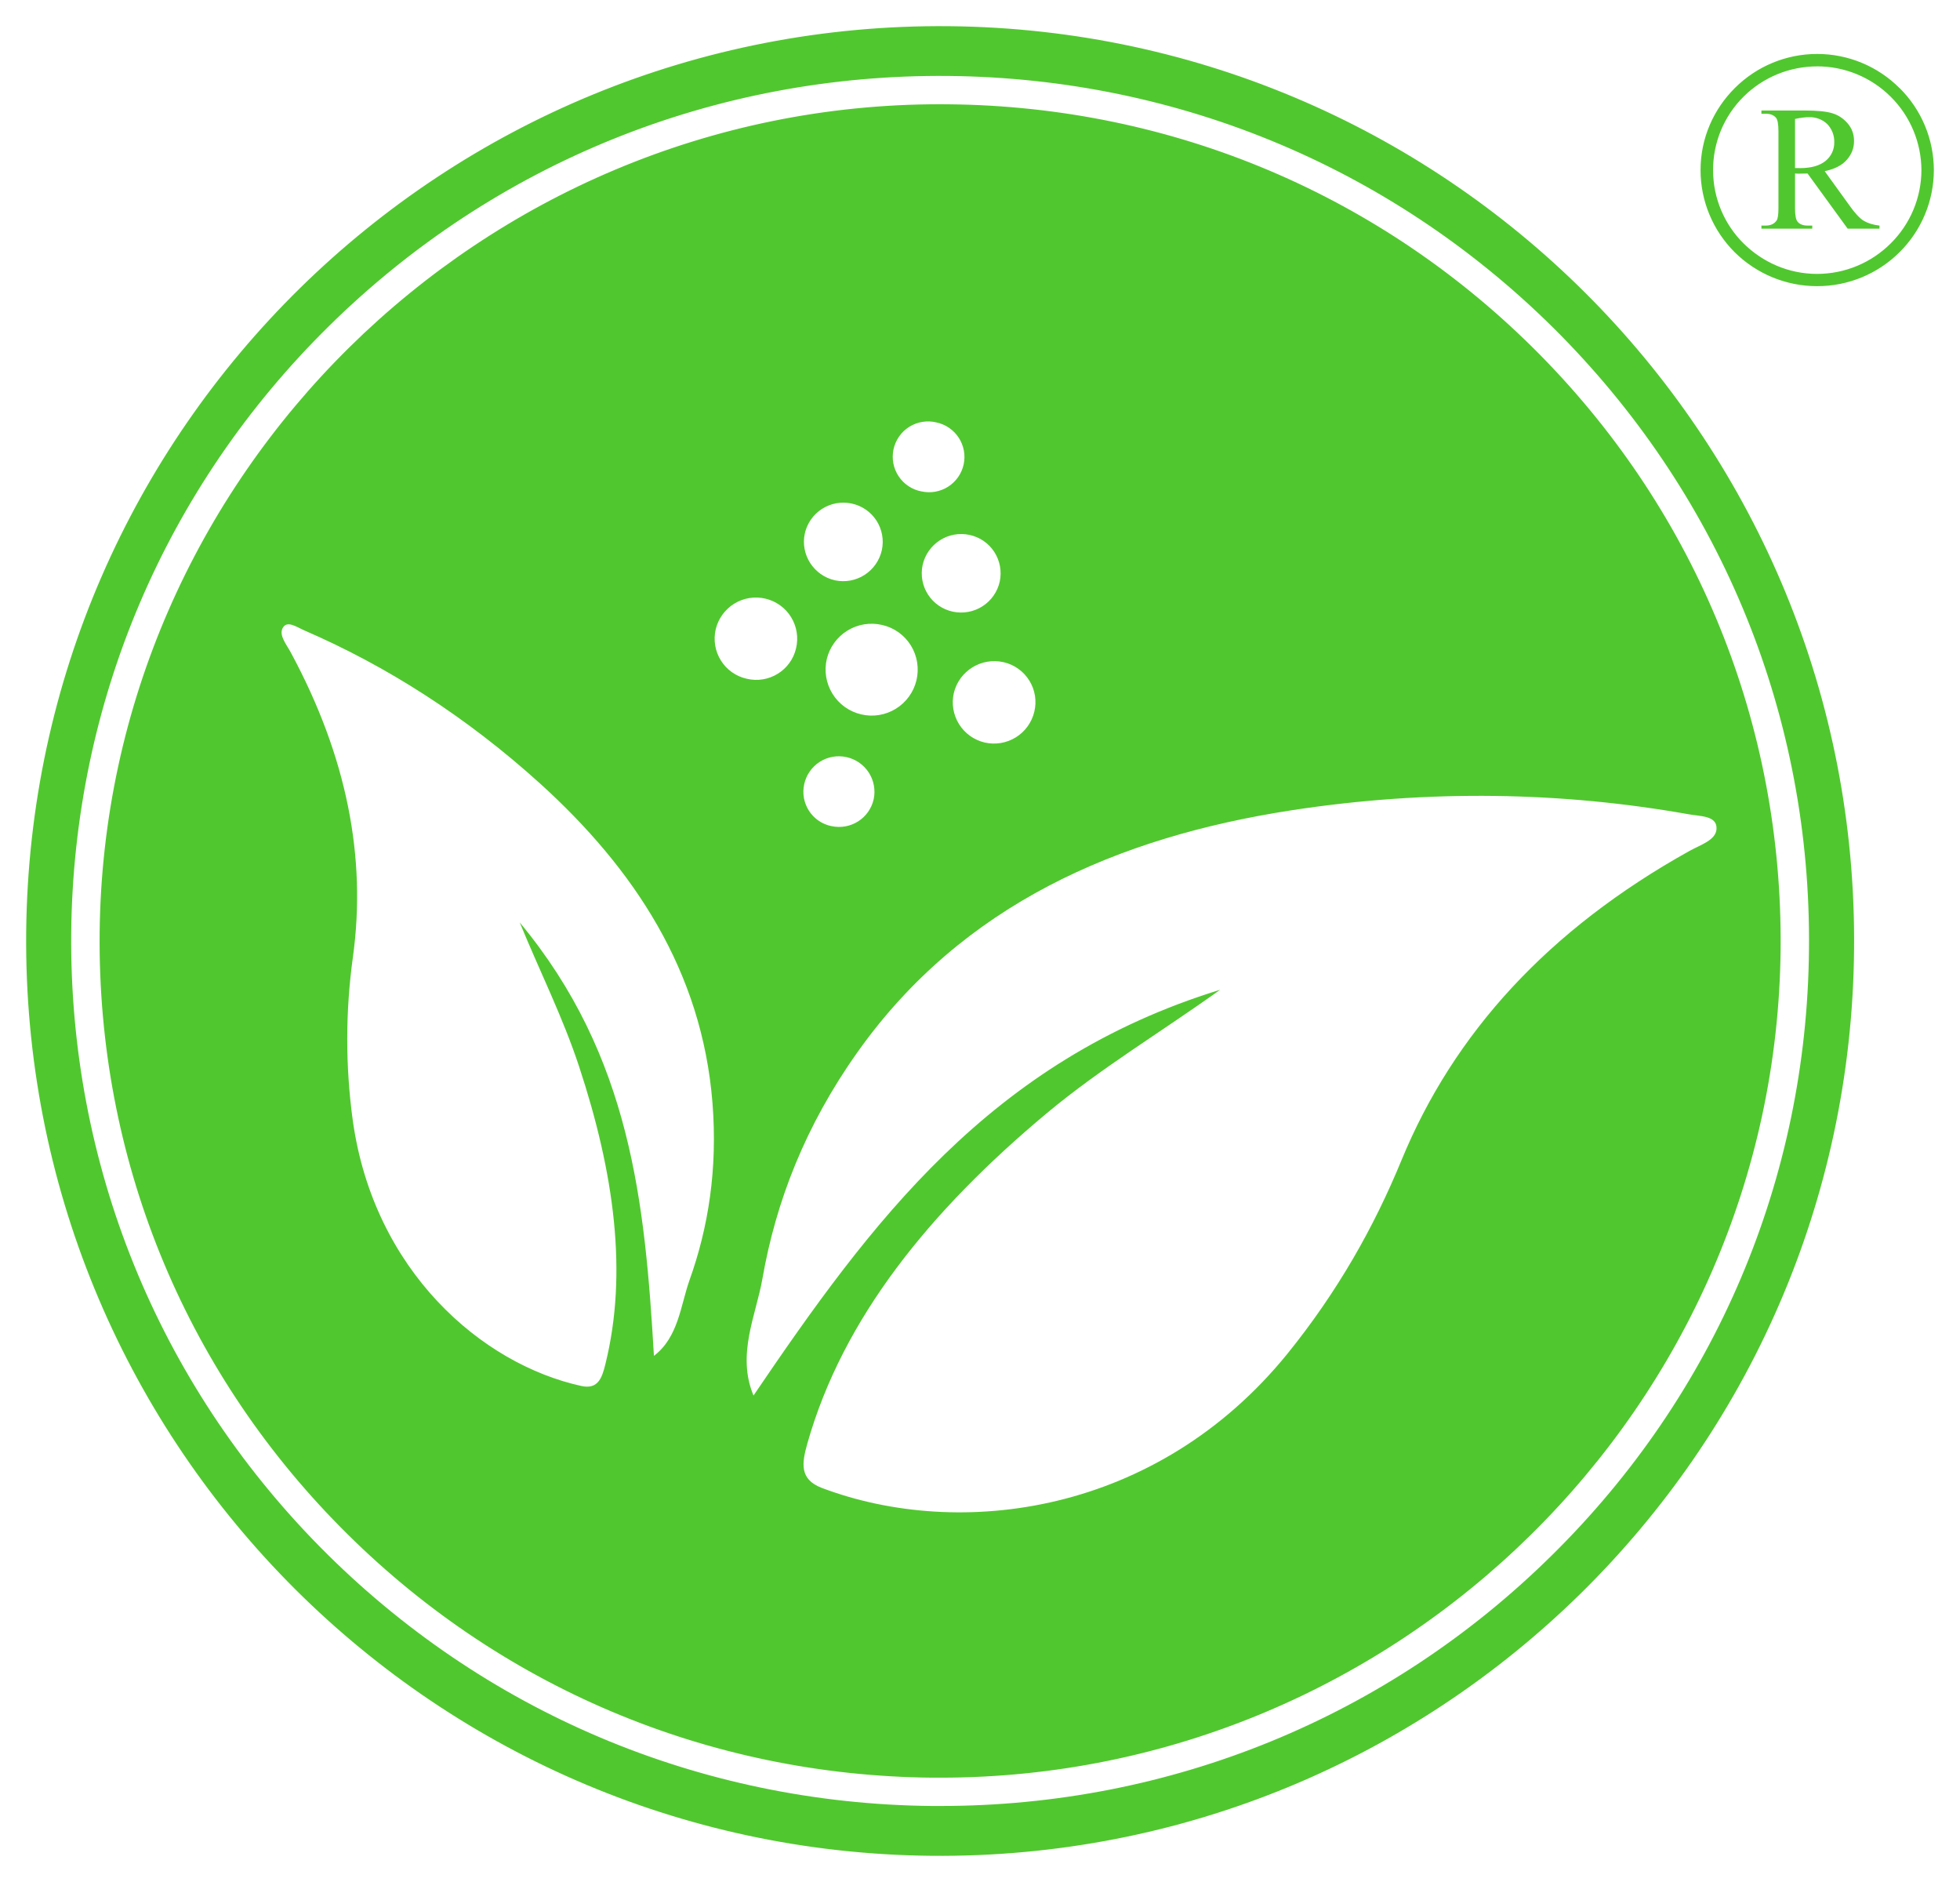
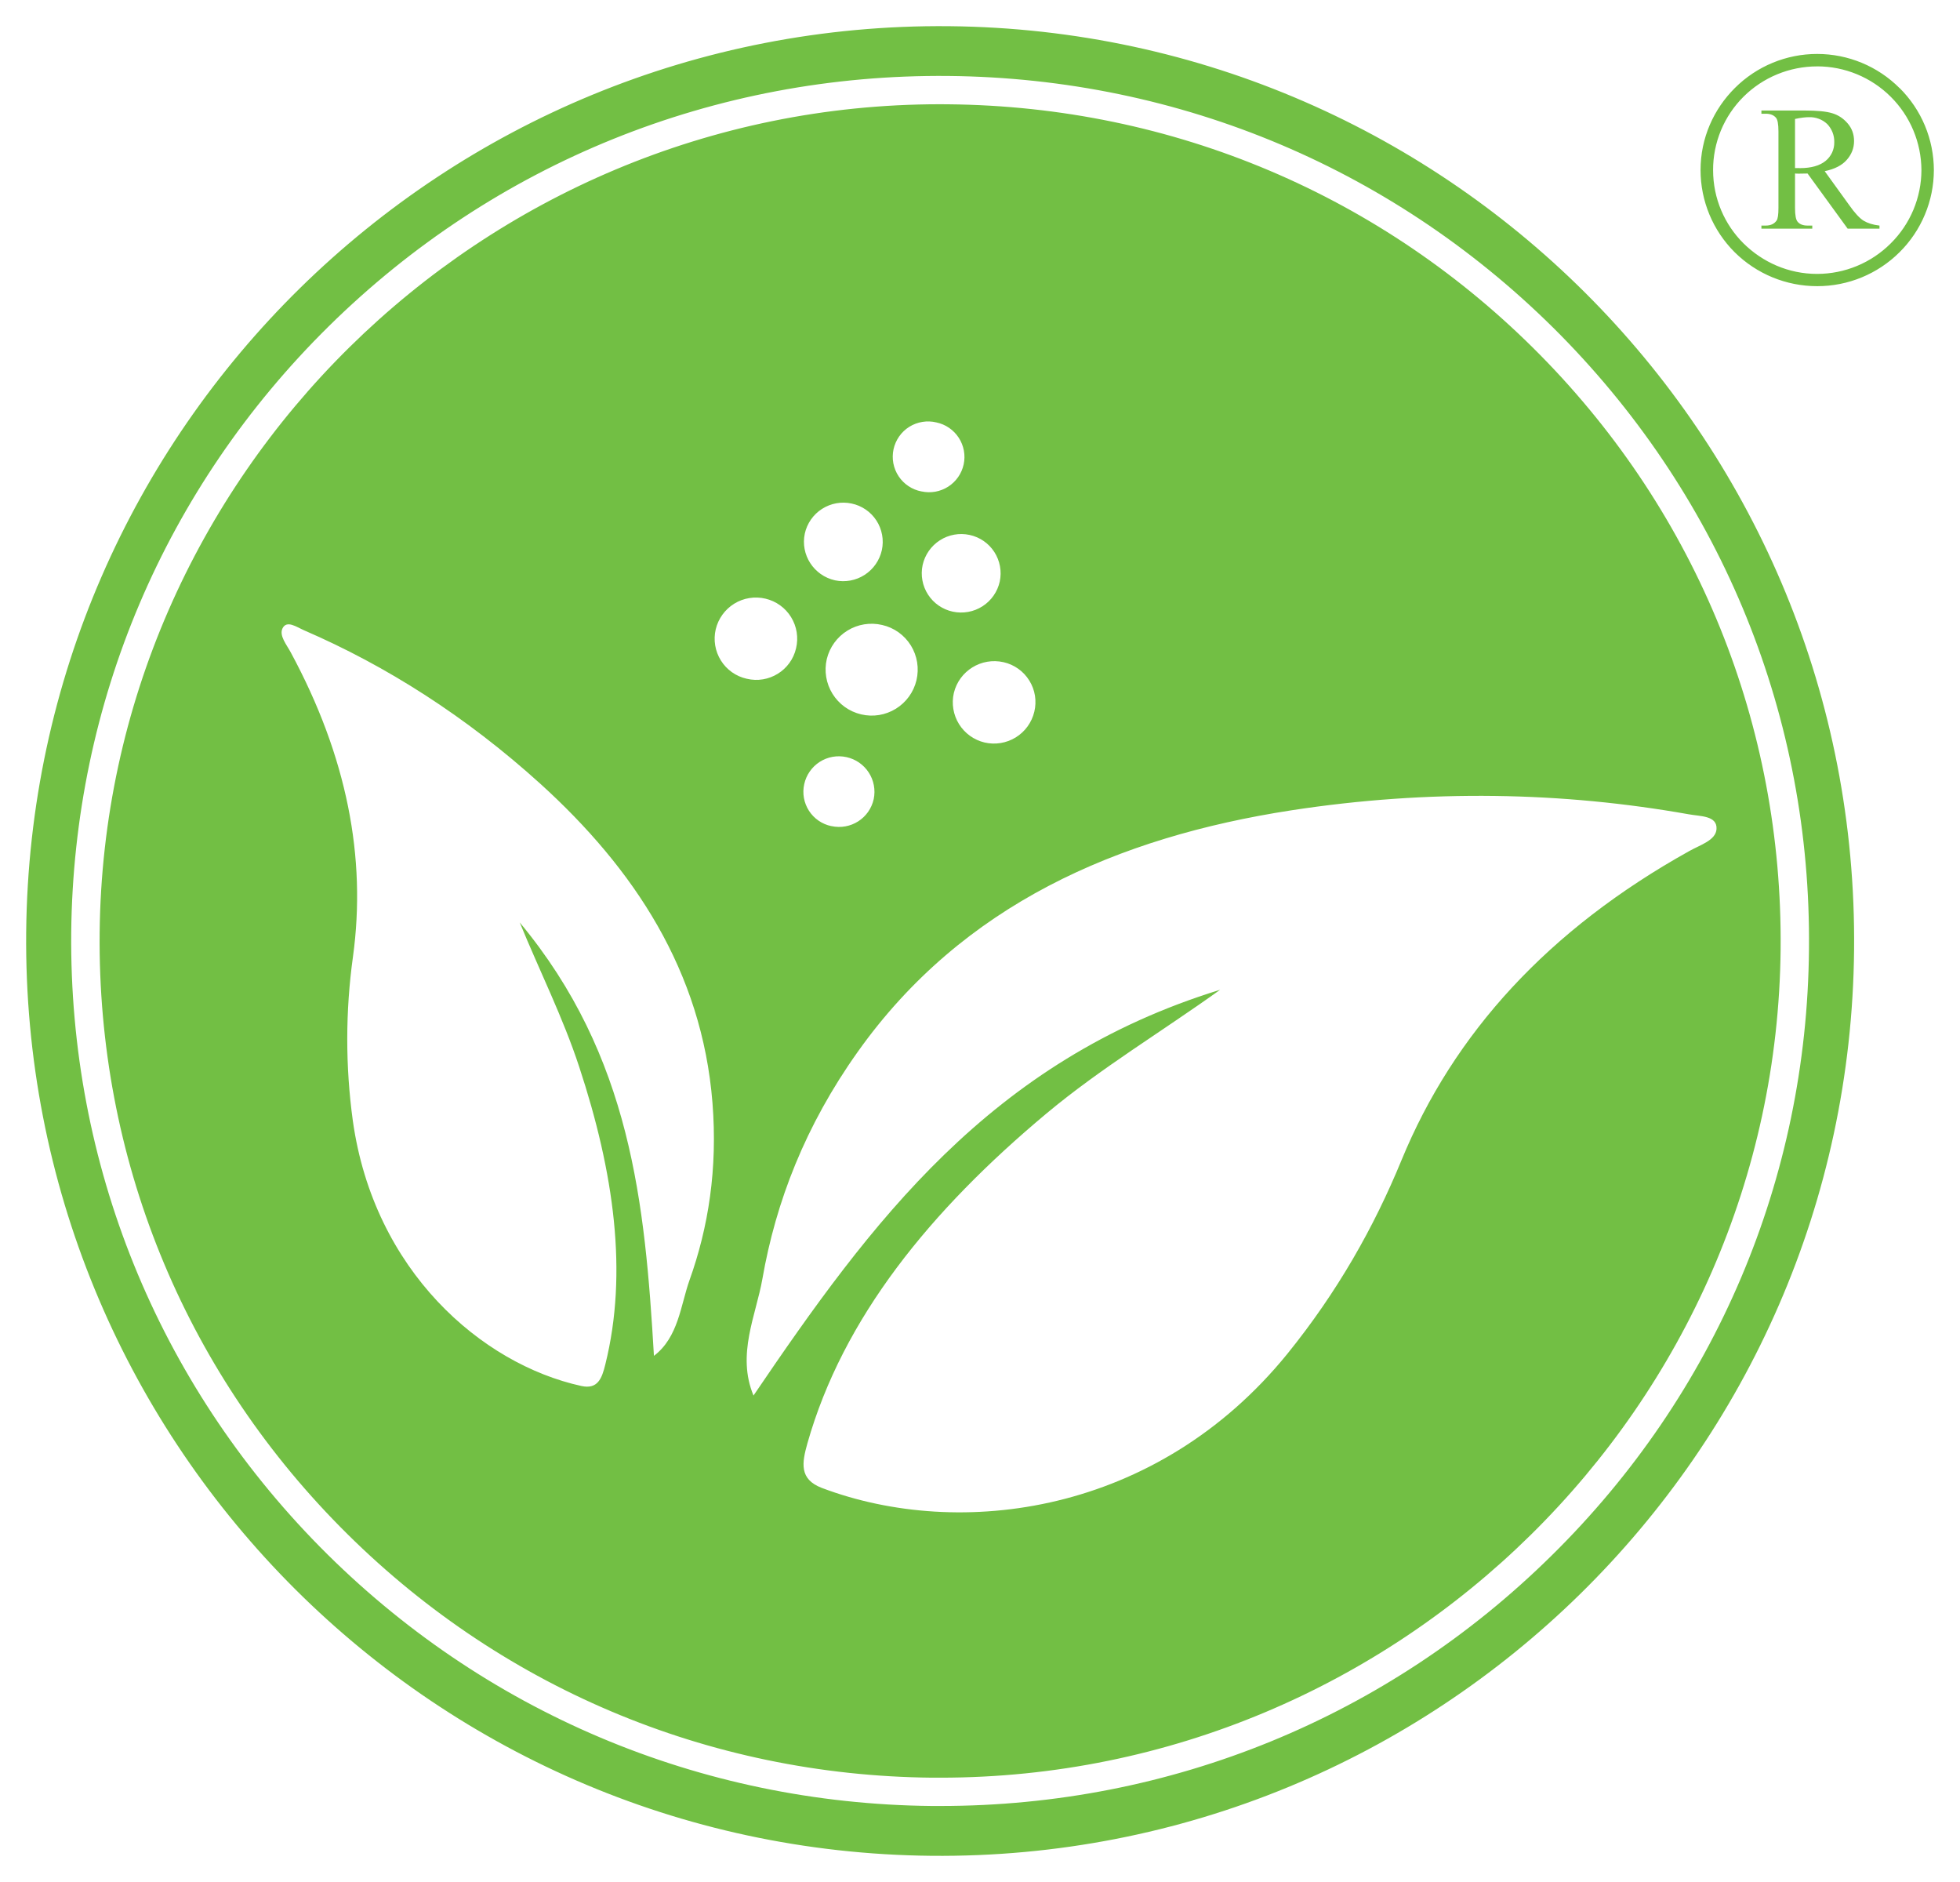
<svg xmlns="http://www.w3.org/2000/svg" width="75" height="72" viewBox="0 0 75 72" fill="none">
-   <path d="M68.136 36.309C67.966 53.789 53.547 68.009 35.982 68.009H35.669C27.08 67.928 19.035 64.515 13.018 58.413C6.998 52.314 3.73 44.242 3.813 35.691C3.988 18.21 18.412 3.988 35.967 3.988C36.074 3.988 36.177 3.988 36.283 3.99C44.879 4.07 52.92 7.478 58.94 13.585C64.951 19.684 68.216 27.756 68.136 36.309ZM38.403 25.334C37.553 25.14 36.703 25.664 36.499 26.512C36.405 26.919 36.477 27.347 36.697 27.702C36.918 28.057 37.27 28.31 37.676 28.406C38.084 28.501 38.513 28.43 38.87 28.21C39.226 27.99 39.48 27.638 39.578 27.23C39.627 27.029 39.635 26.819 39.603 26.614C39.57 26.409 39.497 26.213 39.387 26.037C39.278 25.86 39.135 25.707 38.966 25.587C38.797 25.466 38.606 25.38 38.403 25.334ZM37.102 20.465C36.711 20.38 36.302 20.454 35.965 20.67C35.628 20.887 35.39 21.228 35.304 21.619C35.263 21.811 35.26 22.011 35.296 22.204C35.331 22.398 35.405 22.583 35.512 22.748C35.619 22.914 35.758 23.057 35.92 23.168C36.083 23.28 36.266 23.359 36.458 23.4C36.849 23.484 37.258 23.411 37.595 23.195C37.932 22.979 38.17 22.639 38.256 22.248C38.339 21.858 38.264 21.452 38.048 21.117C37.832 20.783 37.492 20.549 37.102 20.465ZM35.261 18.8C35.435 18.838 35.615 18.842 35.79 18.811C35.966 18.779 36.133 18.714 36.283 18.618C36.433 18.522 36.562 18.397 36.664 18.251C36.766 18.105 36.837 17.94 36.875 17.766C36.913 17.592 36.915 17.413 36.883 17.238C36.85 17.063 36.784 16.896 36.687 16.747C36.59 16.598 36.465 16.47 36.318 16.369C36.172 16.268 36.006 16.198 35.832 16.161C35.657 16.118 35.475 16.111 35.297 16.14C35.119 16.169 34.948 16.233 34.795 16.328C34.642 16.424 34.51 16.549 34.406 16.697C34.303 16.845 34.23 17.012 34.191 17.188C34.153 17.364 34.151 17.547 34.184 17.724C34.218 17.901 34.286 18.07 34.386 18.22C34.486 18.371 34.615 18.5 34.765 18.599C34.915 18.699 35.084 18.768 35.261 18.801V18.8ZM33.757 23.91C33.302 23.803 32.824 23.88 32.427 24.125C32.03 24.37 31.746 24.762 31.637 25.215C31.531 25.67 31.611 26.148 31.857 26.544C32.104 26.941 32.497 27.224 32.952 27.33C33.406 27.438 33.883 27.36 34.28 27.115C34.677 26.87 34.961 26.478 35.069 26.024C35.122 25.799 35.131 25.566 35.094 25.337C35.057 25.109 34.976 24.89 34.854 24.693C34.732 24.496 34.572 24.326 34.384 24.191C34.195 24.056 33.982 23.961 33.757 23.91ZM31.953 22.202C32.344 22.284 32.752 22.209 33.087 21.992C33.423 21.775 33.659 21.434 33.745 21.044C33.786 20.851 33.789 20.652 33.753 20.458C33.717 20.264 33.644 20.079 33.536 19.913C33.429 19.748 33.289 19.605 33.127 19.494C32.964 19.383 32.781 19.304 32.588 19.264C32.198 19.18 31.791 19.254 31.455 19.469C31.119 19.684 30.882 20.024 30.796 20.413C30.623 21.223 31.14 22.021 31.953 22.202ZM31.813 31.604C32.551 31.765 33.271 31.304 33.433 30.571C33.506 30.22 33.438 29.854 33.242 29.553C33.047 29.252 32.74 29.041 32.39 28.965C32.216 28.927 32.036 28.923 31.86 28.954C31.685 28.985 31.517 29.051 31.367 29.147C31.217 29.243 31.087 29.368 30.986 29.514C30.884 29.66 30.812 29.825 30.774 29.999C30.735 30.173 30.731 30.352 30.762 30.527C30.794 30.702 30.86 30.869 30.956 31.019C31.053 31.168 31.178 31.297 31.325 31.398C31.471 31.498 31.637 31.569 31.811 31.605L31.813 31.604ZM27.263 42.191C26.861 37.142 24.25 33.227 20.68 29.988C17.831 27.408 14.781 25.474 11.643 24.117C11.347 23.988 10.973 23.711 10.81 24.04C10.675 24.32 10.967 24.66 11.128 24.963C13.277 28.943 14.026 32.81 13.507 36.596C13.217 38.679 13.215 40.793 13.501 42.877C14.308 48.616 18.421 52.184 22.246 53.024C22.871 53.16 23.032 52.74 23.165 52.19C24.032 48.696 23.498 44.86 22.162 40.811C21.545 38.931 20.646 37.142 19.887 35.289C24.147 40.413 24.681 46.035 25.023 51.871C25.959 51.161 26.043 49.941 26.381 48.985C27.105 46.965 27.464 44.722 27.263 42.191ZM28.57 25.966C29.417 26.172 30.27 25.643 30.462 24.8C30.51 24.599 30.518 24.39 30.485 24.185C30.452 23.981 30.379 23.785 30.27 23.608C30.162 23.432 30.019 23.279 29.851 23.158C29.683 23.037 29.492 22.95 29.291 22.903C28.883 22.806 28.453 22.875 28.096 23.095C27.739 23.316 27.484 23.669 27.387 24.077C27.34 24.278 27.333 24.488 27.367 24.692C27.401 24.896 27.475 25.092 27.585 25.268C27.695 25.444 27.838 25.596 28.007 25.716C28.177 25.836 28.368 25.921 28.57 25.966ZM65.683 31.717C65.715 31.197 65.058 31.234 64.613 31.151C59.805 30.297 54.709 30.187 49.411 31.001C42.766 32.027 36.829 34.604 32.826 40.234C30.813 43.063 29.687 45.981 29.173 48.928C28.929 50.32 28.179 51.82 28.833 53.389C33.323 46.773 37.889 40.576 46.689 37.866C44.469 39.458 42.122 40.864 40.049 42.594C35.591 46.319 32.257 50.421 30.896 55.216C30.686 55.966 30.574 56.589 31.448 56.924C36.737 58.922 44.267 57.937 49.257 51.799C51.183 49.419 52.576 46.946 53.627 44.39C55.626 39.53 59.245 35.562 64.644 32.557C65.058 32.324 65.657 32.149 65.683 31.717ZM70.947 36.333C70.767 55.656 54.954 71.179 35.639 70.998C16.318 70.808 0.819 54.991 1.002 35.663C1.189 16.339 16.999 0.82 36.318 1.002C55.629 1.19 71.137 17.005 70.947 36.333ZM69.221 36.319C69.311 27.481 65.933 19.135 59.716 12.82C53.492 6.512 45.178 2.991 36.292 2.906C27.369 2.821 18.928 6.226 12.582 12.481C6.315 18.657 2.814 26.899 2.725 35.681C2.647 44.521 6.022 52.863 12.24 59.175C18.459 65.479 26.778 69.006 35.66 69.092H35.982C44.799 69.092 53.101 65.698 59.368 59.516C65.641 53.342 69.144 45.098 69.221 36.319ZM72.688 3.371V3.367C73.103 3.779 73.433 4.268 73.658 4.807C73.883 5.346 73.999 5.925 74 6.509C73.999 7.093 73.883 7.671 73.657 8.209C73.432 8.748 73.103 9.237 72.688 9.648C71.852 10.481 70.719 10.949 69.538 10.948H69.532C68.35 10.948 67.215 10.481 66.376 9.648C65.542 8.816 65.073 7.687 65.072 6.509C65.072 5.279 65.575 4.174 66.385 3.367C67.221 2.532 68.355 2.063 69.537 2.064C70.719 2.064 71.853 2.535 72.688 3.371ZM69.532 2.54C68.477 2.54 67.463 2.957 66.715 3.701C66.345 4.069 66.052 4.507 65.852 4.988C65.653 5.47 65.55 5.987 65.552 6.508C65.552 7.598 65.993 8.592 66.715 9.31C67.444 10.03 68.434 10.479 69.532 10.479H69.537C70.594 10.477 71.606 10.056 72.352 9.309C72.722 8.942 73.016 8.506 73.217 8.026C73.418 7.545 73.523 7.03 73.524 6.509C73.519 5.454 73.097 4.444 72.348 3.7C71.6 2.956 70.588 2.538 69.532 2.539V2.54ZM70.701 8.748L69.167 6.638C69.049 6.643 68.954 6.643 68.882 6.643H68.793C68.762 6.643 68.724 6.643 68.687 6.637V7.953C68.687 8.236 68.722 8.41 68.785 8.481C68.865 8.581 68.995 8.63 69.167 8.63H69.347V8.748H67.401V8.63H67.565C67.757 8.63 67.892 8.564 67.979 8.441C68.03 8.376 68.053 8.208 68.053 7.953V5.029C68.053 4.742 68.019 4.571 67.956 4.502C67.866 4.399 67.738 4.351 67.566 4.351H67.401V4.228H69.05C69.533 4.228 69.889 4.262 70.118 4.334C70.348 4.404 70.541 4.534 70.702 4.722C70.862 4.908 70.946 5.132 70.946 5.397C70.946 5.671 70.848 5.912 70.666 6.117C70.489 6.32 70.213 6.467 69.823 6.549L70.762 7.849C70.968 8.145 71.158 8.347 71.307 8.441C71.471 8.539 71.664 8.601 71.919 8.63V8.748H70.701ZM68.687 6.429H68.797C68.833 6.429 68.859 6.432 68.877 6.432C69.31 6.432 69.635 6.337 69.859 6.154C69.964 6.068 70.048 5.959 70.106 5.836C70.163 5.713 70.191 5.579 70.189 5.443C70.193 5.314 70.17 5.186 70.124 5.066C70.077 4.946 70.007 4.836 69.917 4.743C69.824 4.656 69.715 4.588 69.595 4.544C69.476 4.499 69.349 4.479 69.221 4.483C69.092 4.483 68.905 4.503 68.687 4.551V6.429Z" fill="#51C72F" />
+   <path d="M68.136 36.309C67.966 53.789 53.547 68.009 35.982 68.009H35.669C27.08 67.928 19.035 64.515 13.018 58.413C6.998 52.314 3.73 44.242 3.813 35.691C3.988 18.21 18.412 3.988 35.967 3.988C36.074 3.988 36.177 3.988 36.283 3.99C44.879 4.07 52.92 7.478 58.94 13.585C64.951 19.684 68.216 27.756 68.136 36.309ZM38.403 25.334C37.553 25.14 36.703 25.664 36.499 26.512C36.405 26.919 36.477 27.347 36.697 27.702C36.918 28.057 37.27 28.31 37.676 28.406C38.084 28.501 38.513 28.43 38.87 28.21C39.226 27.99 39.48 27.638 39.578 27.23C39.627 27.029 39.635 26.819 39.603 26.614C39.57 26.409 39.497 26.213 39.387 26.037C39.278 25.86 39.135 25.707 38.966 25.587C38.797 25.466 38.606 25.38 38.403 25.334ZM37.102 20.465C36.711 20.38 36.302 20.454 35.965 20.67C35.628 20.887 35.39 21.228 35.304 21.619C35.263 21.811 35.26 22.011 35.296 22.204C35.331 22.398 35.405 22.583 35.512 22.748C35.619 22.914 35.758 23.057 35.92 23.168C36.083 23.28 36.266 23.359 36.458 23.4C36.849 23.484 37.258 23.411 37.595 23.195C37.932 22.979 38.17 22.639 38.256 22.248C38.339 21.858 38.264 21.452 38.048 21.117C37.832 20.783 37.492 20.549 37.102 20.465ZM35.261 18.8C35.435 18.838 35.615 18.842 35.79 18.811C35.966 18.779 36.133 18.714 36.283 18.618C36.433 18.522 36.562 18.397 36.664 18.251C36.766 18.105 36.837 17.94 36.875 17.766C36.913 17.592 36.915 17.413 36.883 17.238C36.85 17.063 36.784 16.896 36.687 16.747C36.59 16.598 36.465 16.47 36.318 16.369C36.172 16.268 36.006 16.198 35.832 16.161C35.657 16.118 35.475 16.111 35.297 16.14C35.119 16.169 34.948 16.233 34.795 16.328C34.642 16.424 34.51 16.549 34.406 16.697C34.303 16.845 34.23 17.012 34.191 17.188C34.153 17.364 34.151 17.547 34.184 17.724C34.218 17.901 34.286 18.07 34.386 18.22C34.486 18.371 34.615 18.5 34.765 18.599C34.915 18.699 35.084 18.768 35.261 18.801V18.8ZM33.757 23.91C33.302 23.803 32.824 23.88 32.427 24.125C32.03 24.37 31.746 24.762 31.637 25.215C31.531 25.67 31.611 26.148 31.857 26.544C32.104 26.941 32.497 27.224 32.952 27.33C33.406 27.438 33.883 27.36 34.28 27.115C34.677 26.87 34.961 26.478 35.069 26.024C35.122 25.799 35.131 25.566 35.094 25.337C35.057 25.109 34.976 24.89 34.854 24.693C34.732 24.496 34.572 24.326 34.384 24.191C34.195 24.056 33.982 23.961 33.757 23.91ZM31.953 22.202C32.344 22.284 32.752 22.209 33.087 21.992C33.423 21.775 33.659 21.434 33.745 21.044C33.786 20.851 33.789 20.652 33.753 20.458C33.717 20.264 33.644 20.079 33.536 19.913C33.429 19.748 33.289 19.605 33.127 19.494C32.964 19.383 32.781 19.304 32.588 19.264C32.198 19.18 31.791 19.254 31.455 19.469C31.119 19.684 30.882 20.024 30.796 20.413C30.623 21.223 31.14 22.021 31.953 22.202ZM31.813 31.604C32.551 31.765 33.271 31.304 33.433 30.571C33.506 30.22 33.438 29.854 33.242 29.553C33.047 29.252 32.74 29.041 32.39 28.965C32.216 28.927 32.036 28.923 31.86 28.954C31.685 28.985 31.517 29.051 31.367 29.147C31.217 29.243 31.087 29.368 30.986 29.514C30.884 29.66 30.812 29.825 30.774 29.999C30.735 30.173 30.731 30.352 30.762 30.527C30.794 30.702 30.86 30.869 30.956 31.019C31.053 31.168 31.178 31.297 31.325 31.398C31.471 31.498 31.637 31.569 31.811 31.605L31.813 31.604ZM27.263 42.191C26.861 37.142 24.25 33.227 20.68 29.988C17.831 27.408 14.781 25.474 11.643 24.117C11.347 23.988 10.973 23.711 10.81 24.04C10.675 24.32 10.967 24.66 11.128 24.963C13.277 28.943 14.026 32.81 13.507 36.596C13.217 38.679 13.215 40.793 13.501 42.877C14.308 48.616 18.421 52.184 22.246 53.024C22.871 53.16 23.032 52.74 23.165 52.19C24.032 48.696 23.498 44.86 22.162 40.811C21.545 38.931 20.646 37.142 19.887 35.289C24.147 40.413 24.681 46.035 25.023 51.871C25.959 51.161 26.043 49.941 26.381 48.985C27.105 46.965 27.464 44.722 27.263 42.191ZM28.57 25.966C29.417 26.172 30.27 25.643 30.462 24.8C30.51 24.599 30.518 24.39 30.485 24.185C30.452 23.981 30.379 23.785 30.27 23.608C30.162 23.432 30.019 23.279 29.851 23.158C29.683 23.037 29.492 22.95 29.291 22.903C28.883 22.806 28.453 22.875 28.096 23.095C27.739 23.316 27.484 23.669 27.387 24.077C27.34 24.278 27.333 24.488 27.367 24.692C27.401 24.896 27.475 25.092 27.585 25.268C27.695 25.444 27.838 25.596 28.007 25.716C28.177 25.836 28.368 25.921 28.57 25.966ZM65.683 31.717C65.715 31.197 65.058 31.234 64.613 31.151C59.805 30.297 54.709 30.187 49.411 31.001C42.766 32.027 36.829 34.604 32.826 40.234C30.813 43.063 29.687 45.981 29.173 48.928C28.929 50.32 28.179 51.82 28.833 53.389C33.323 46.773 37.889 40.576 46.689 37.866C44.469 39.458 42.122 40.864 40.049 42.594C35.591 46.319 32.257 50.421 30.896 55.216C30.686 55.966 30.574 56.589 31.448 56.924C36.737 58.922 44.267 57.937 49.257 51.799C51.183 49.419 52.576 46.946 53.627 44.39C55.626 39.53 59.245 35.562 64.644 32.557C65.058 32.324 65.657 32.149 65.683 31.717ZM70.947 36.333C70.767 55.656 54.954 71.179 35.639 70.998C16.318 70.808 0.819 54.991 1.002 35.663C1.189 16.339 16.999 0.82 36.318 1.002C55.629 1.19 71.137 17.005 70.947 36.333ZM69.221 36.319C69.311 27.481 65.933 19.135 59.716 12.82C53.492 6.512 45.178 2.991 36.292 2.906C27.369 2.821 18.928 6.226 12.582 12.481C6.315 18.657 2.814 26.899 2.725 35.681C2.647 44.521 6.022 52.863 12.24 59.175C18.459 65.479 26.778 69.006 35.66 69.092H35.982C44.799 69.092 53.101 65.698 59.368 59.516C65.641 53.342 69.144 45.098 69.221 36.319ZM72.688 3.371V3.367C73.103 3.779 73.433 4.268 73.658 4.807C73.883 5.346 73.999 5.925 74 6.509C73.999 7.093 73.883 7.671 73.657 8.209C73.432 8.748 73.103 9.237 72.688 9.648C71.852 10.481 70.719 10.949 69.538 10.948H69.532C68.35 10.948 67.215 10.481 66.376 9.648C65.542 8.816 65.073 7.687 65.072 6.509C65.072 5.279 65.575 4.174 66.385 3.367C67.221 2.532 68.355 2.063 69.537 2.064C70.719 2.064 71.853 2.535 72.688 3.371ZM69.532 2.54C68.477 2.54 67.463 2.957 66.715 3.701C66.345 4.069 66.052 4.507 65.852 4.988C65.653 5.47 65.55 5.987 65.552 6.508C65.552 7.598 65.993 8.592 66.715 9.31C67.444 10.03 68.434 10.479 69.532 10.479H69.537C70.594 10.477 71.606 10.056 72.352 9.309C72.722 8.942 73.016 8.506 73.217 8.026C73.418 7.545 73.523 7.03 73.524 6.509C73.519 5.454 73.097 4.444 72.348 3.7C71.6 2.956 70.588 2.538 69.532 2.539V2.54ZM70.701 8.748L69.167 6.638C69.049 6.643 68.954 6.643 68.882 6.643H68.793C68.762 6.643 68.724 6.643 68.687 6.637V7.953C68.687 8.236 68.722 8.41 68.785 8.481C68.865 8.581 68.995 8.63 69.167 8.63H69.347V8.748H67.401V8.63H67.565C67.757 8.63 67.892 8.564 67.979 8.441C68.03 8.376 68.053 8.208 68.053 7.953V5.029C68.053 4.742 68.019 4.571 67.956 4.502C67.866 4.399 67.738 4.351 67.566 4.351H67.401V4.228H69.05C69.533 4.228 69.889 4.262 70.118 4.334C70.348 4.404 70.541 4.534 70.702 4.722C70.862 4.908 70.946 5.132 70.946 5.397C70.946 5.671 70.848 5.912 70.666 6.117C70.489 6.32 70.213 6.467 69.823 6.549L70.762 7.849C70.968 8.145 71.158 8.347 71.307 8.441C71.471 8.539 71.664 8.601 71.919 8.63V8.748H70.701ZM68.687 6.429H68.797C68.833 6.429 68.859 6.432 68.877 6.432C69.31 6.432 69.635 6.337 69.859 6.154C69.964 6.068 70.048 5.959 70.106 5.836C70.163 5.713 70.191 5.579 70.189 5.443C70.193 5.314 70.17 5.186 70.124 5.066C70.077 4.946 70.007 4.836 69.917 4.743C69.824 4.656 69.715 4.588 69.595 4.544C69.476 4.499 69.349 4.479 69.221 4.483C69.092 4.483 68.905 4.503 68.687 4.551V6.429Z" fill="#72BF44" />
</svg>
